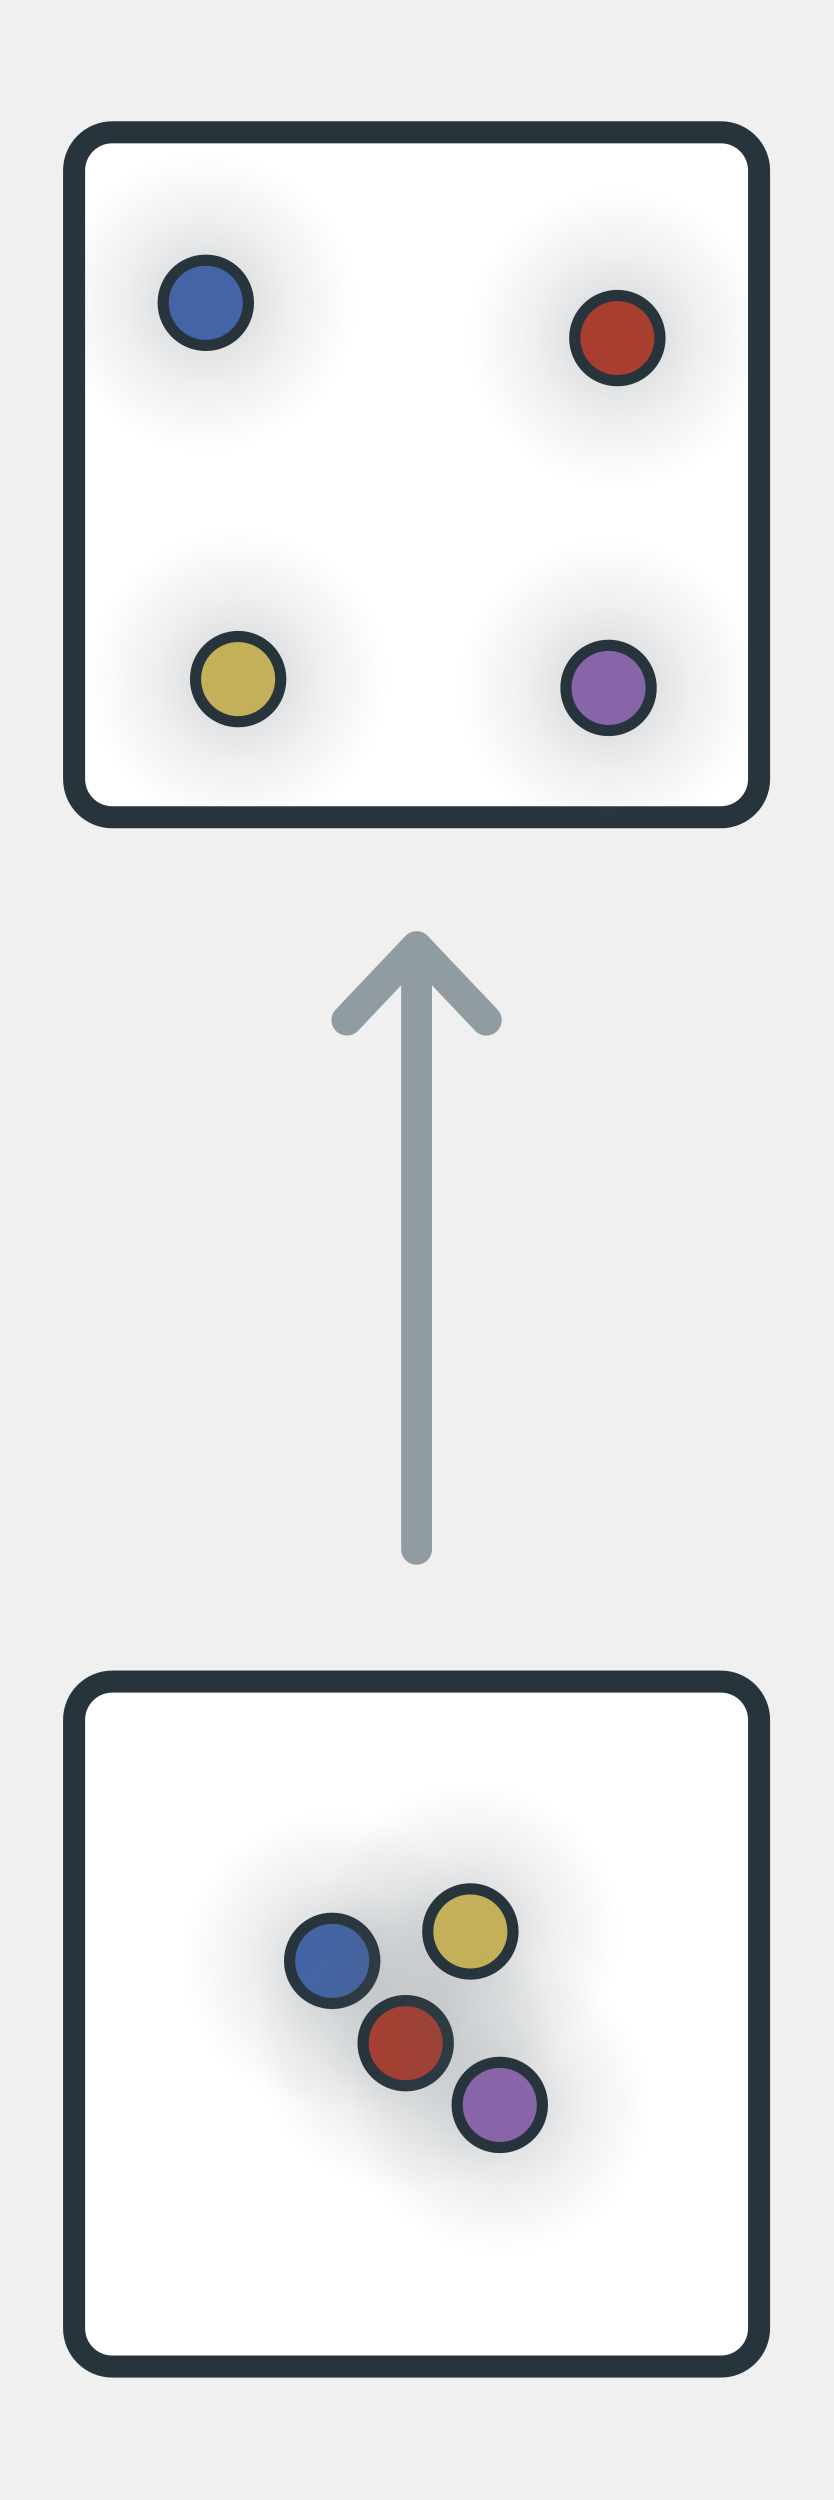
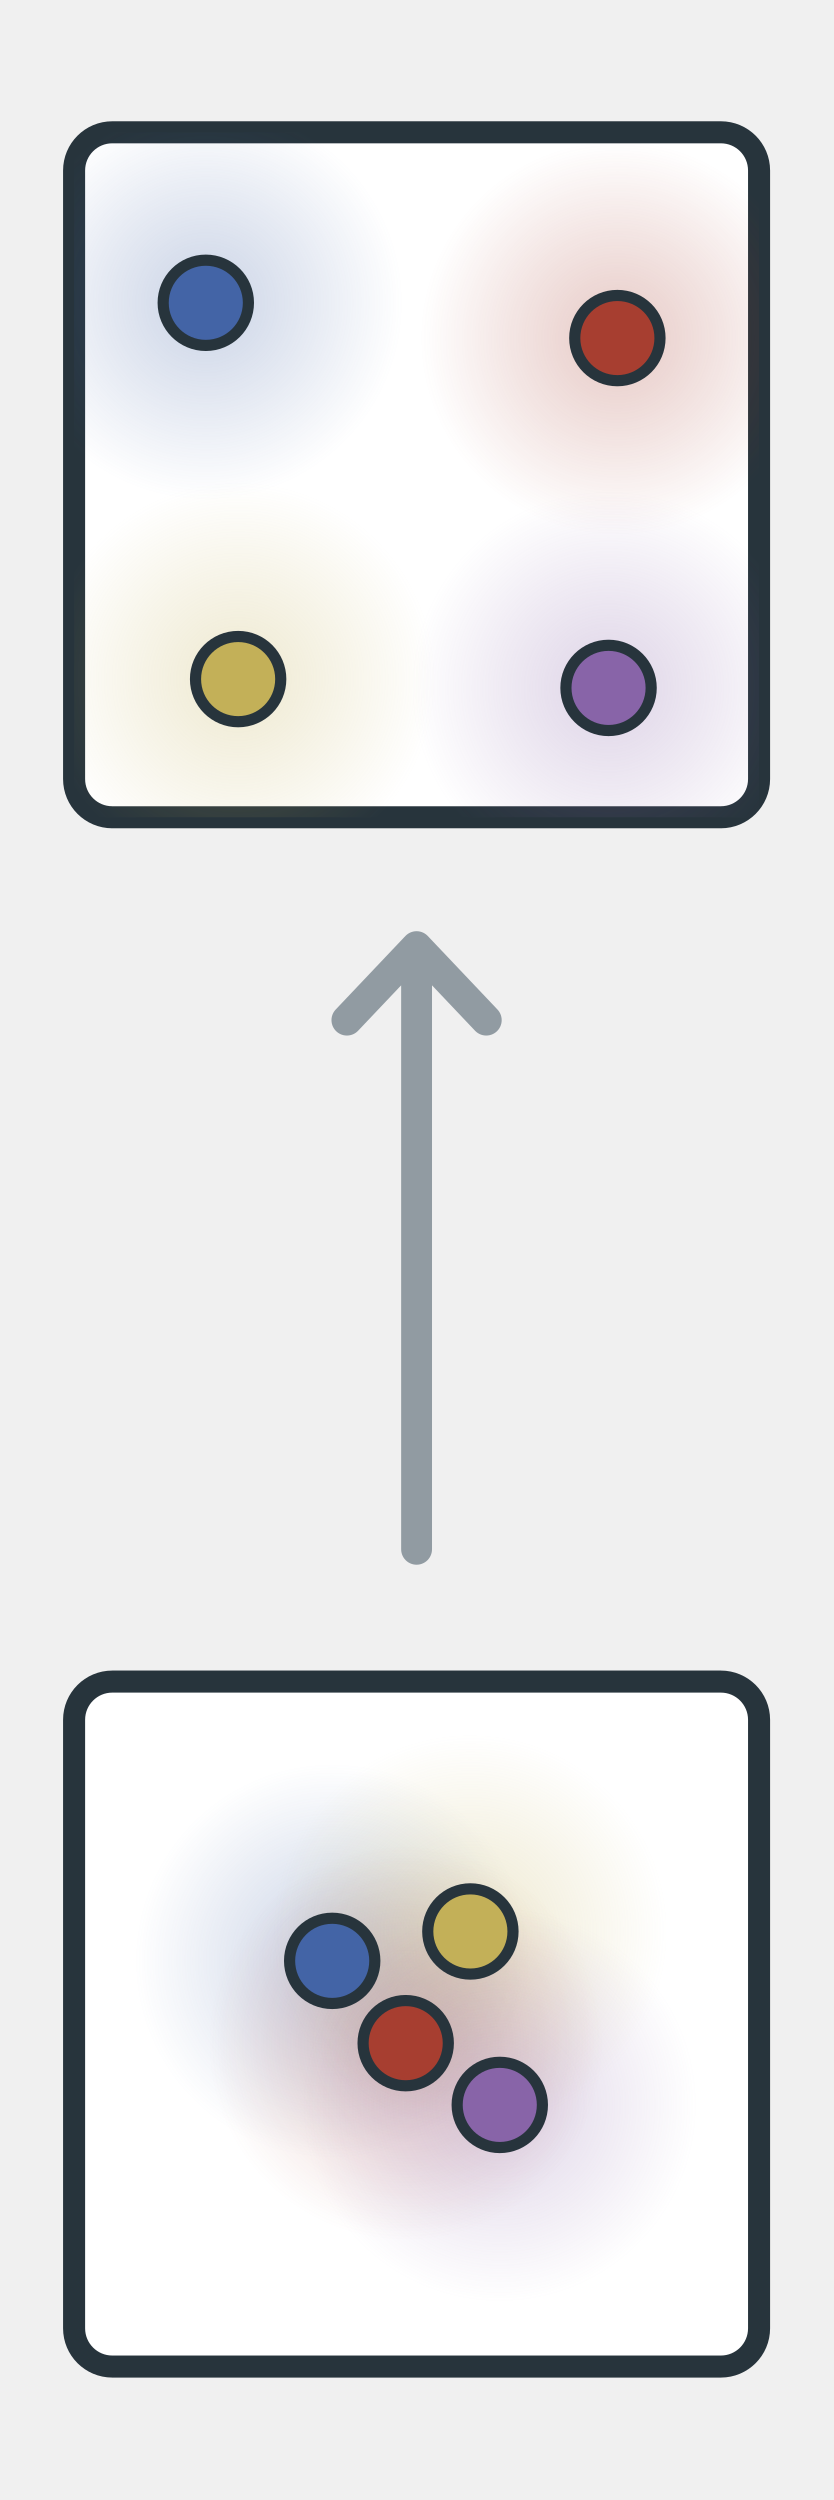
<svg xmlns="http://www.w3.org/2000/svg" width="10mm" height="30mm" viewBox="0 0 28.346 85.039">
  <g stroke-linecap="round" stroke-linejoin="round">
    <defs>
-       <radialGradient id="coverage-blur">
-         <stop offset="0" stop-color="#555f66" stop-opacity="0.29" />
-         <stop offset="0.55" stop-color="#555f66" stop-opacity="0.1" />
-         <stop offset="1" stop-color="#555f66" stop-opacity="0" />
+       <radialGradient id="coverage-blur-0">
+         <stop offset="0" stop-color="#4364a6" stop-opacity="0.28" />
+         <stop offset="0.55" stop-color="#4364a6" stop-opacity="0.13" />
+         <stop offset="1" stop-color="#4364a6" stop-opacity="0" />
+       </radialGradient>
+       <radialGradient id="coverage-blur-1">
+         <stop offset="0" stop-color="#a73e30" stop-opacity="0.28" />
+         <stop offset="0.55" stop-color="#a73e30" stop-opacity="0.13" />
+         <stop offset="1" stop-color="#a73e30" stop-opacity="0" />
+       </radialGradient>
+       <radialGradient id="coverage-blur-2">
+         <stop offset="0" stop-color="#c3b058" stop-opacity="0.28" />
+         <stop offset="0.55" stop-color="#c3b058" stop-opacity="0.13" />
+         <stop offset="1" stop-color="#c3b058" stop-opacity="0" />
+       </radialGradient>
+       <radialGradient id="coverage-blur-3">
+         <stop offset="0" stop-color="#8864a8" stop-opacity="0.28" />
+         <stop offset="0.55" stop-color="#8864a8" stop-opacity="0.13" />
+         <stop offset="1" stop-color="#8864a8" stop-opacity="0" />
      </radialGradient>
      <clipPath id="coverage-top">
        <rect x="2.52" y="4.5" width="23.3" height="23.3" />
      </clipPath>
      <clipPath id="coverage-bottom">
        <rect x="2.52" y="57.2" width="23.3" height="23.3" />
      </clipPath>
    </defs>
    <rect x="2.52" y="4.5" width="23.3" height="23.3" rx="1.3" fill="white" stroke="#27343c" stroke-width="0.75" />
    <rect x="2.52" y="57.2" width="23.3" height="23.3" rx="1.3" fill="white" stroke="#27343c" stroke-width="0.75" />
    <g clip-path="url(#coverage-top)">
-       <circle cx="7.0" cy="10.3" r="5.1" fill="url(#coverage-blur)" />
+       <circle cx="7.0" cy="10.3" r="6.7" fill="url(#coverage-blur-0)" />
+       <circle cx="21.0" cy="11.5" r="6.7" fill="url(#coverage-blur-1)" />
+       <circle cx="8.1" cy="23.1" r="6.7" fill="url(#coverage-blur-2)" />
+       <circle cx="20.7" cy="23.4" r="6.7" fill="url(#coverage-blur-3)" />
      <circle cx="7.0" cy="10.3" r="1.45" fill="#4364a6" stroke="#27343c" stroke-width="0.38" />
-       <circle cx="21.0" cy="11.5" r="5.1" fill="url(#coverage-blur)" />
      <circle cx="21.0" cy="11.5" r="1.45" fill="#a73e30" stroke="#27343c" stroke-width="0.38" />
-       <circle cx="8.1" cy="23.1" r="5.1" fill="url(#coverage-blur)" />
      <circle cx="8.1" cy="23.1" r="1.45" fill="#c3b058" stroke="#27343c" stroke-width="0.38" />
-       <circle cx="20.7" cy="23.4" r="5.1" fill="url(#coverage-blur)" />
      <circle cx="20.7" cy="23.4" r="1.45" fill="#8864a8" stroke="#27343c" stroke-width="0.38" />
    </g>
    <g clip-path="url(#coverage-bottom)">
-       <circle cx="11.3" cy="66.7" r="5.1" fill="url(#coverage-blur)" />
+       <circle cx="11.3" cy="66.7" r="6.7" fill="url(#coverage-blur-0)" />
+       <circle cx="13.8" cy="69.5" r="6.7" fill="url(#coverage-blur-1)" />
+       <circle cx="16.0" cy="65.7" r="6.7" fill="url(#coverage-blur-2)" />
+       <circle cx="17.0" cy="71.6" r="6.7" fill="url(#coverage-blur-3)" />
      <circle cx="11.3" cy="66.7" r="1.45" fill="#4364a6" stroke="#27343c" stroke-width="0.38" />
-       <circle cx="13.8" cy="69.5" r="5.1" fill="url(#coverage-blur)" />
      <circle cx="13.8" cy="69.5" r="1.45" fill="#a73e30" stroke="#27343c" stroke-width="0.38" />
-       <circle cx="16.0" cy="65.7" r="5.1" fill="url(#coverage-blur)" />
      <circle cx="16.0" cy="65.7" r="1.45" fill="#c3b058" stroke="#27343c" stroke-width="0.38" />
-       <circle cx="17.0" cy="71.6" r="5.1" fill="url(#coverage-blur)" />
      <circle cx="17.0" cy="71.6" r="1.45" fill="#8864a8" stroke="#27343c" stroke-width="0.38" />
    </g>
    <path d="M 14.17,52.7 V 32.2 M 11.8,34.7 L 14.17,32.2 L 16.54,34.7" fill="none" stroke="#919ba2" stroke-width="1.05" />
  </g>
</svg>
